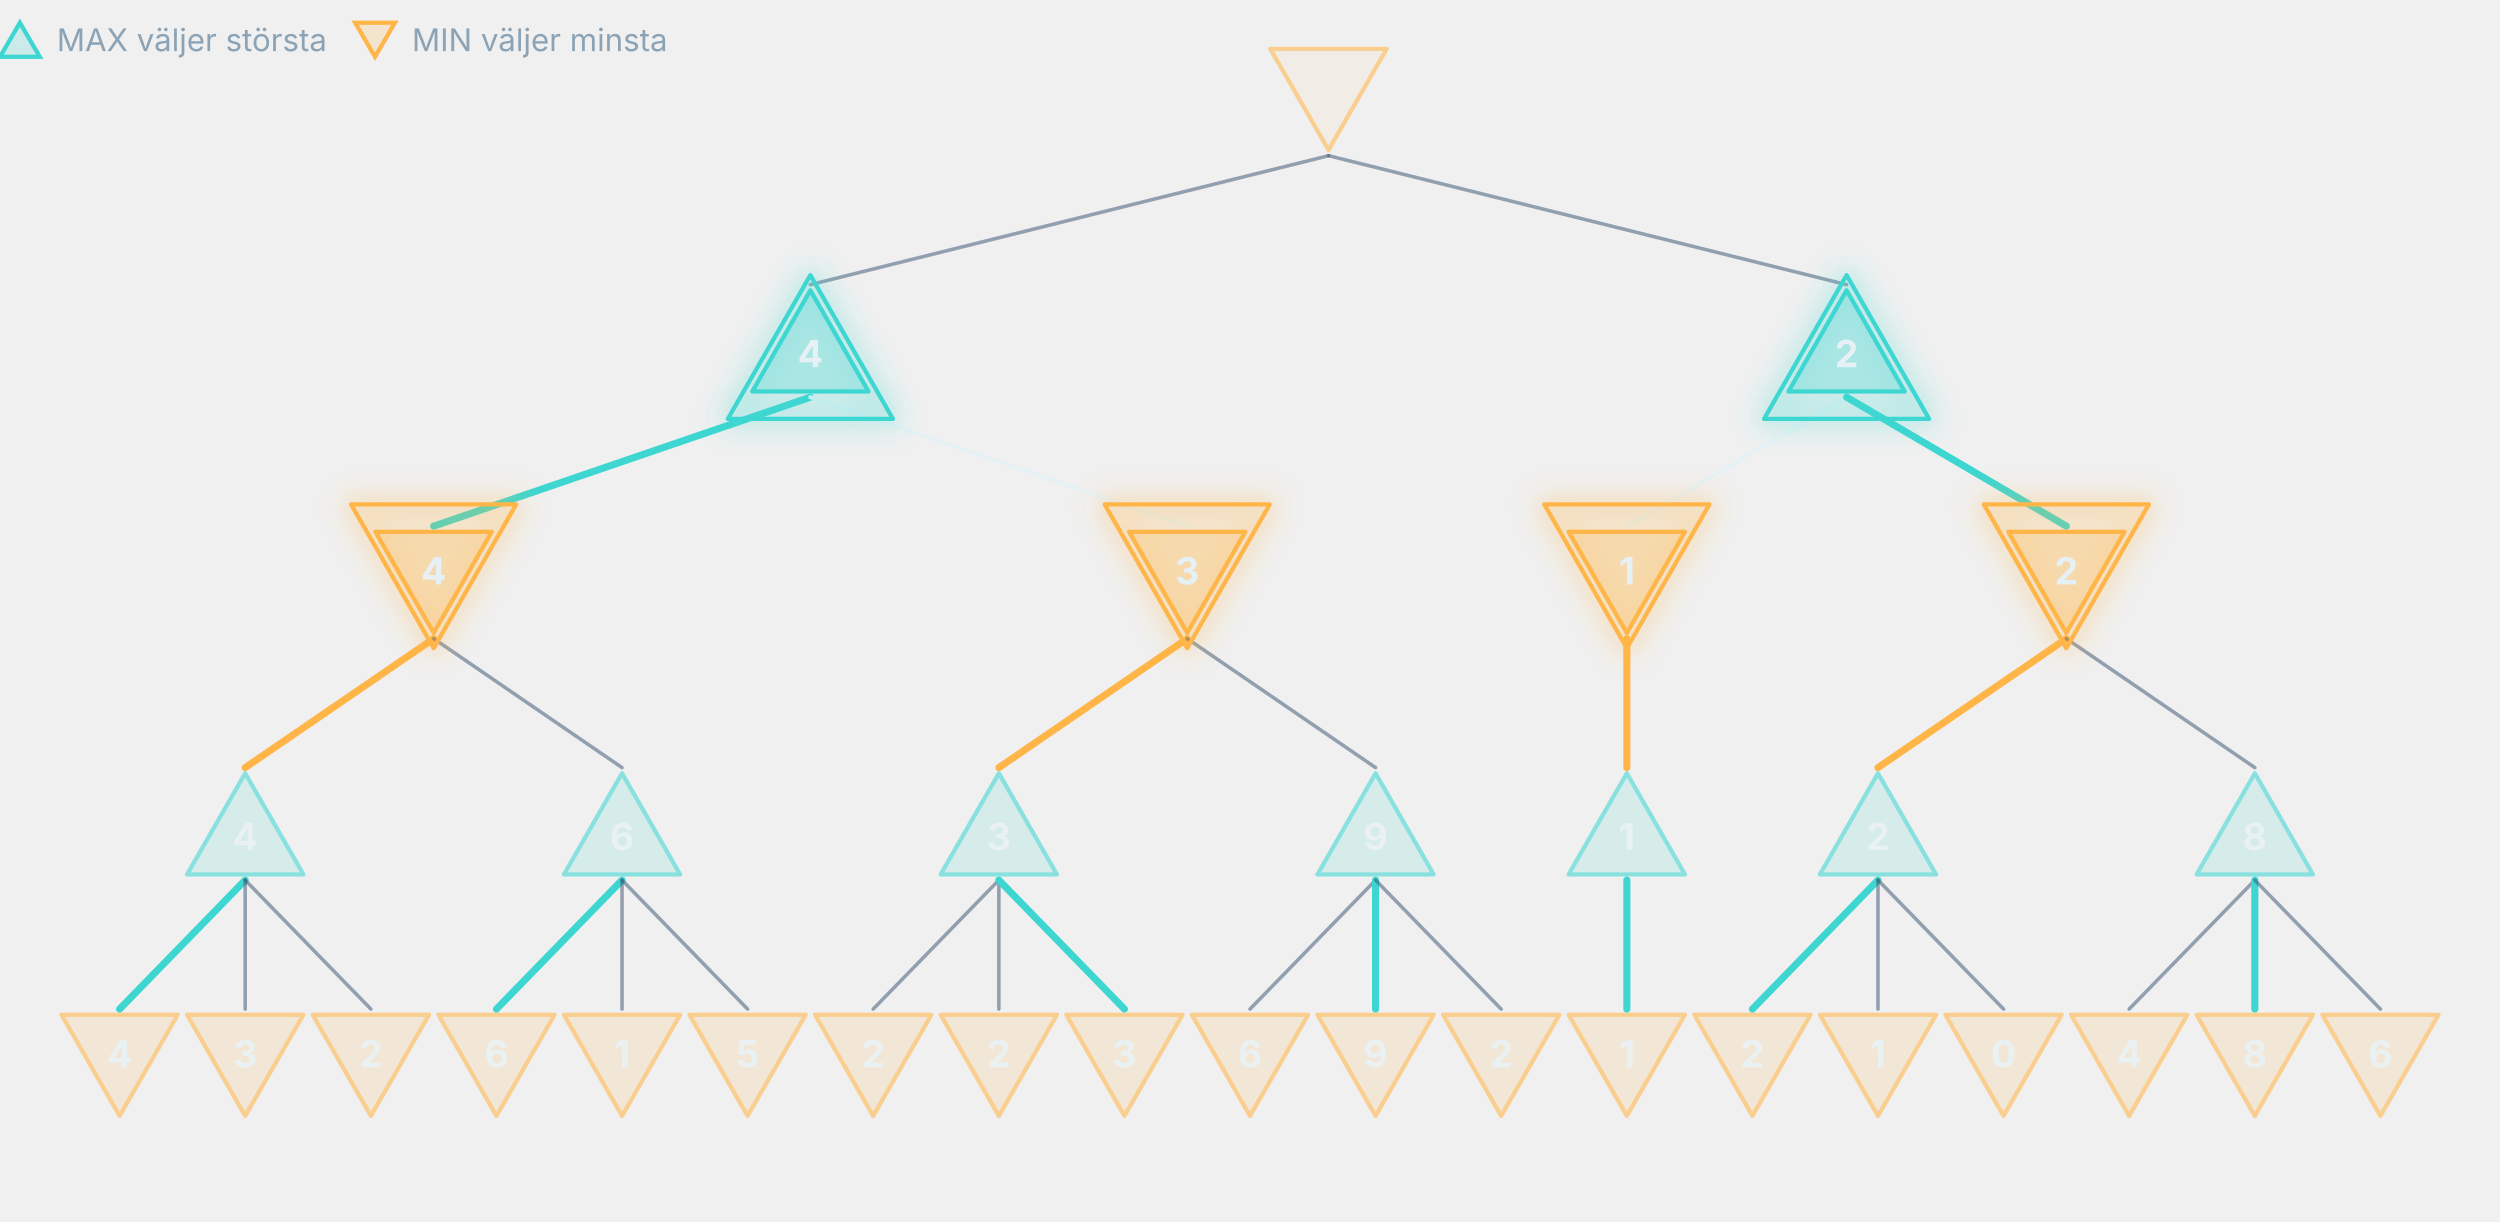
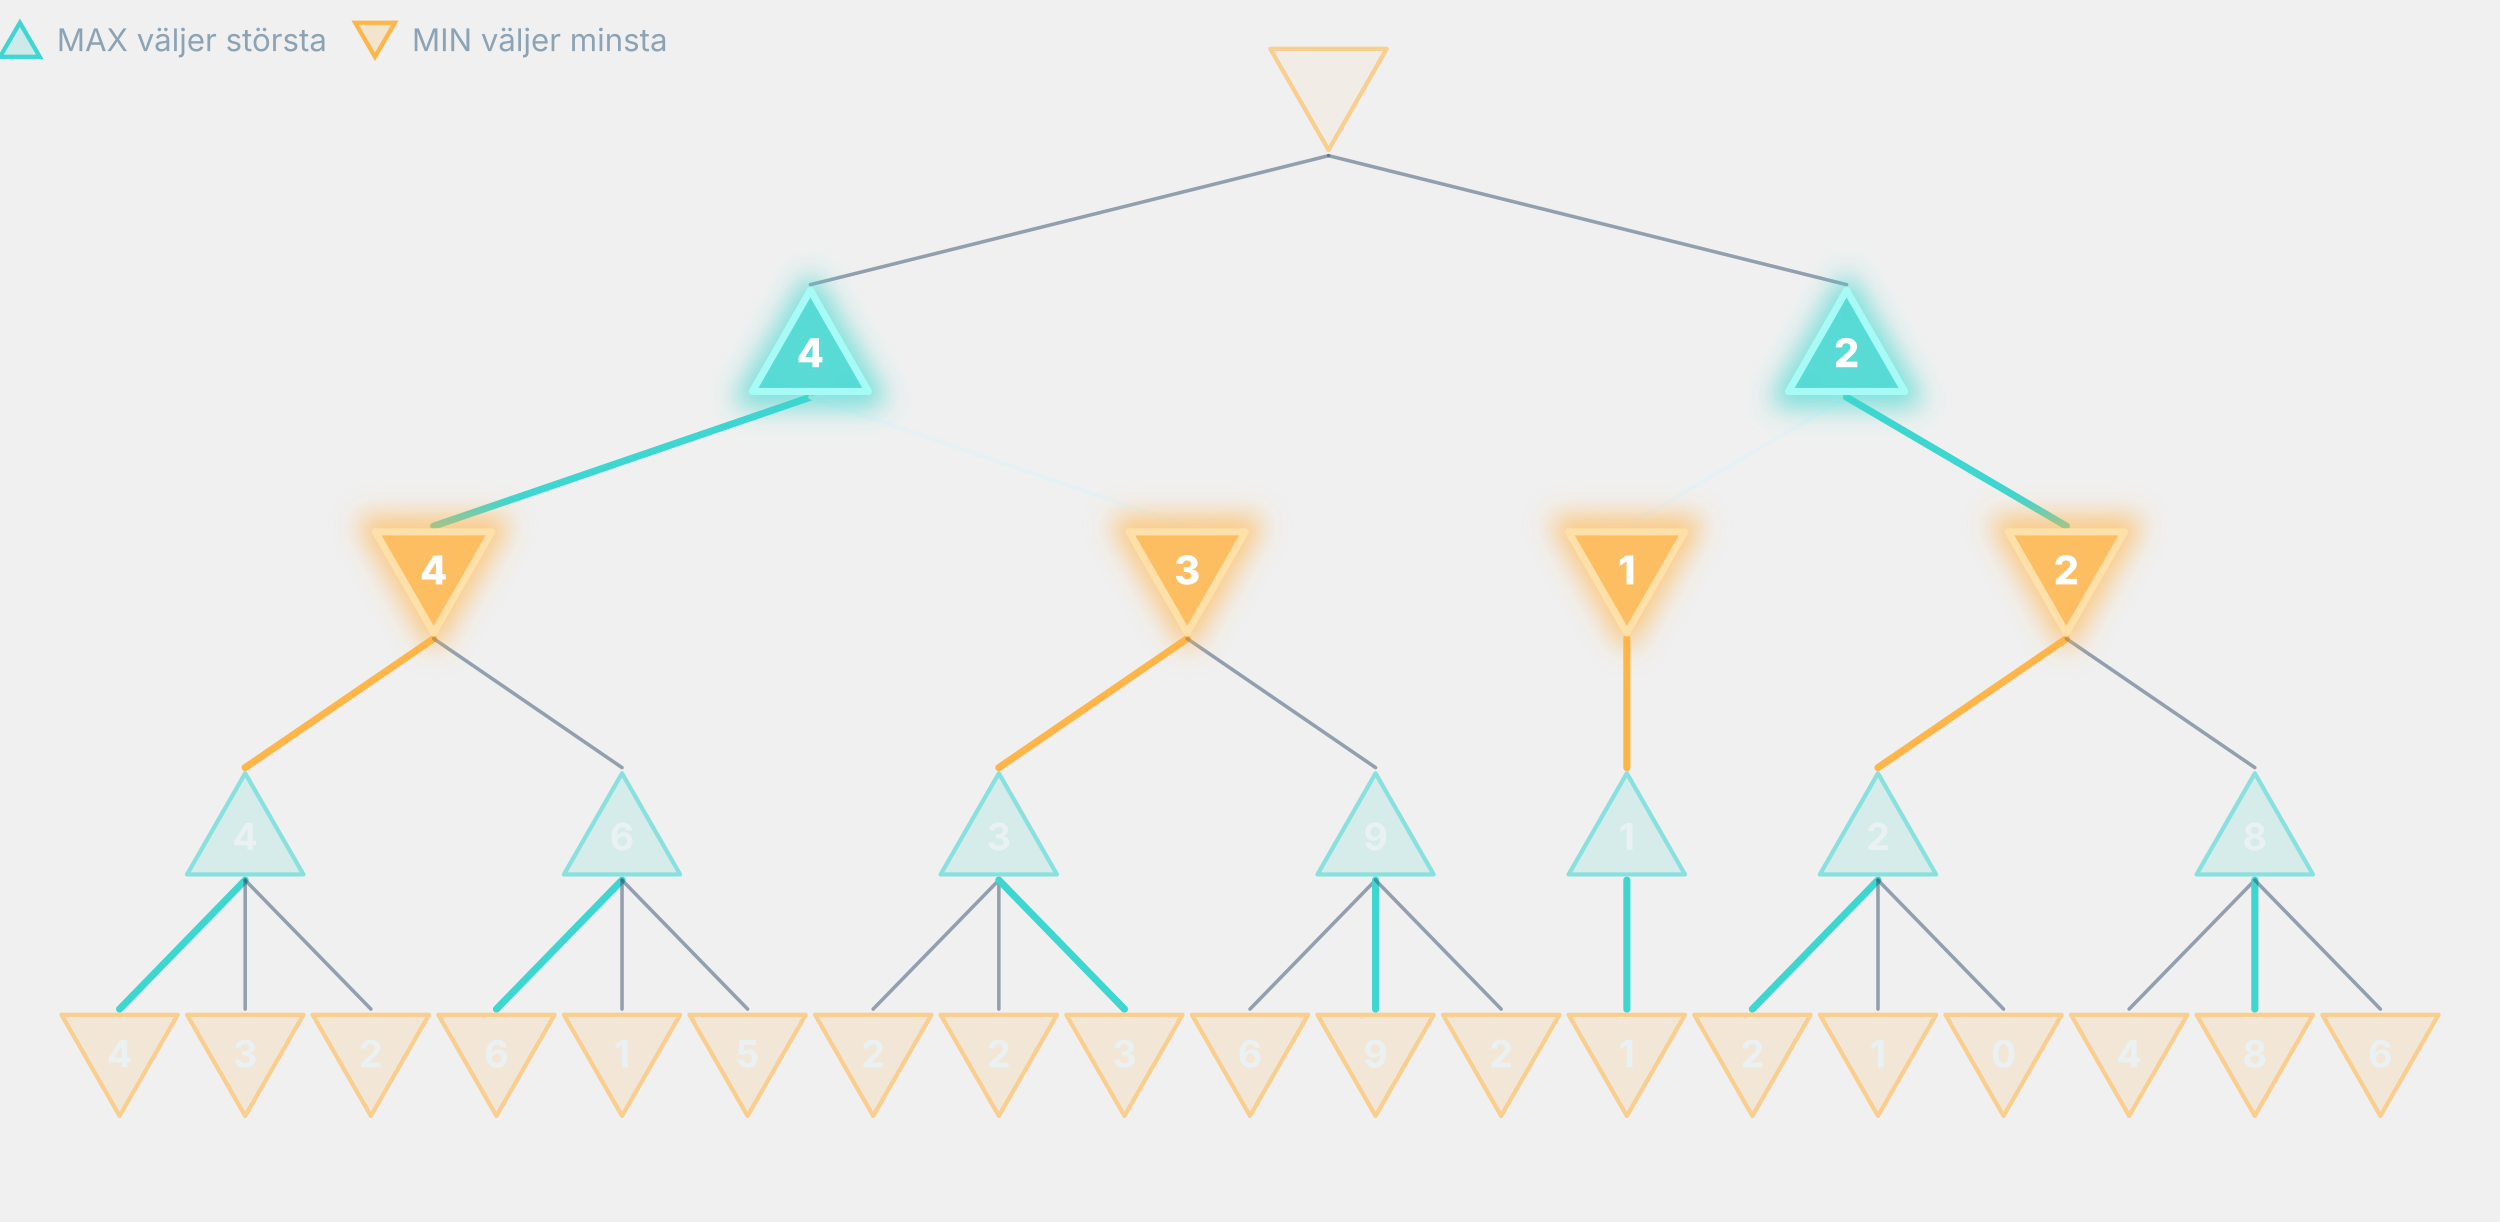
<svg xmlns="http://www.w3.org/2000/svg" viewBox="0 0 1760 860" width="1760" height="860" role="img">
  <defs>
    <filter id="glow" x="-40%" y="-40%" width="180%" height="180%">
      <feGaussianBlur stdDeviation="9" />
    </filter>
    <filter id="soft" x="-20%" y="-20%" width="140%" height="140%">
      <feGaussianBlur stdDeviation="4" />
    </filter>
  </defs>
  <g transform="translate(0,30)">
    <polygon points="14,-14 28,10 0,10" fill="#3DD6D0" fill-opacity=".2" stroke="#3DD6D0" stroke-width="3" />
    <text x="40.0" y="6.0" font-family="'IBM Plex Sans','Segoe UI',Inter,Helvetica,Arial,sans-serif" font-size="22" font-weight="400" fill="#8BA3B4" text-anchor="start">MAX väljer största</text>
    <polygon points="250,-14 278,-14 264,10" fill="#FFB547" fill-opacity=".2" stroke="#FFB547" stroke-width="3" />
    <text x="290.0" y="6.0" font-family="'IBM Plex Sans','Segoe UI',Inter,Helvetica,Arial,sans-serif" font-size="22" font-weight="400" fill="#8BA3B4" text-anchor="start">MIN väljer minsta</text>
  </g>
  <path data-edge="r000:r0000" d="M172.6,619.6L84.2,710.4" stroke="#3DD6D0" stroke-width="5" stroke-linecap="round" fill="none" opacity="1" />
  <path data-edge="r000:r0001" d="M172.6,619.6L172.6,710.4" stroke="#3B5572" stroke-width="2.5" stroke-linecap="round" fill="none" opacity="0.52" />
  <path data-edge="r000:r0002" d="M172.6,619.6L261.1,710.4" stroke="#3B5572" stroke-width="2.5" stroke-linecap="round" fill="none" opacity="0.52" />
  <path data-edge="r00:r000" d="M305.3,449.6L172.6,540.4" stroke="#FFB547" stroke-width="5" stroke-linecap="round" fill="none" opacity="1" />
  <path data-edge="r001:r0010" d="M437.9,619.6L349.5,710.4" stroke="#3DD6D0" stroke-width="5" stroke-linecap="round" fill="none" opacity="1" />
  <path data-edge="r001:r0011" d="M437.9,619.6L437.9,710.4" stroke="#3B5572" stroke-width="2.5" stroke-linecap="round" fill="none" opacity="0.52" />
  <path data-edge="r001:r0012" d="M437.9,619.6L526.3,710.4" stroke="#3B5572" stroke-width="2.5" stroke-linecap="round" fill="none" opacity="0.52" />
  <path data-edge="r00:r001" d="M305.3,449.6L437.9,540.4" stroke="#3B5572" stroke-width="2.5" stroke-linecap="round" fill="none" opacity="0.52" />
  <path data-edge="r0:r00" d="M570.5,279.6L305.3,370.4" stroke="#3DD6D0" stroke-width="5" stroke-linecap="round" fill="none" opacity="1" />
  <path data-edge="r010:r0100" d="M703.2,619.6L614.7,710.4" stroke="#3B5572" stroke-width="2.5" stroke-linecap="round" fill="none" opacity="0.52" />
  <path data-edge="r010:r0101" d="M703.2,619.6L703.2,710.4" stroke="#3B5572" stroke-width="2.5" stroke-linecap="round" fill="none" opacity="0.52" />
  <path data-edge="r010:r0102" d="M703.2,619.6L791.6,710.4" stroke="#3DD6D0" stroke-width="5" stroke-linecap="round" fill="none" opacity="1" />
  <path data-edge="r01:r010" d="M835.8,449.6L703.2,540.4" stroke="#FFB547" stroke-width="5" stroke-linecap="round" fill="none" opacity="1" />
  <path data-edge="r011:r0110" d="M968.4,619.6L880.0,710.4" stroke="#3B5572" stroke-width="2.5" stroke-linecap="round" fill="none" opacity="0.52" />
  <path data-edge="r011:r0111" d="M968.4,619.6L968.4,710.4" stroke="#3DD6D0" stroke-width="5" stroke-linecap="round" fill="none" opacity="1" />
  <path data-edge="r011:r0112" d="M968.4,619.6L1056.8,710.4" stroke="#3B5572" stroke-width="2.5" stroke-linecap="round" fill="none" opacity="0.52" />
  <path data-edge="r01:r011" d="M835.8,449.6L968.4,540.4" stroke="#3B5572" stroke-width="2.5" stroke-linecap="round" fill="none" opacity="0.52" />
  <path data-edge="r0:r01" d="M570.5,279.6L835.8,370.4" stroke="#E6F1F5" stroke-width="3" stroke-linecap="round" fill="none" opacity="1" />
  <path data-edge="r:r0" d="M935.3,109.6L570.5,200.4" stroke="#3B5572" stroke-width="2.5" stroke-linecap="round" fill="none" opacity="0.52" />
  <path data-edge="r100:r1000" d="M1145.3,619.6L1145.3,710.4" stroke="#3DD6D0" stroke-width="5" stroke-linecap="round" fill="none" opacity="1" />
  <path data-edge="r10:r100" d="M1145.3,449.6L1145.3,540.4" stroke="#FFB547" stroke-width="5" stroke-linecap="round" fill="none" opacity="1" />
  <path data-edge="r1:r10" d="M1300.0,279.6L1145.3,370.4" stroke="#E6F1F5" stroke-width="3" stroke-linecap="round" fill="none" opacity="1" />
  <path data-edge="r110:r1100" d="M1322.1,619.6L1233.7,710.4" stroke="#3DD6D0" stroke-width="5" stroke-linecap="round" fill="none" opacity="1" />
  <path data-edge="r110:r1101" d="M1322.1,619.6L1322.1,710.4" stroke="#3B5572" stroke-width="2.5" stroke-linecap="round" fill="none" opacity="0.52" />
  <path data-edge="r110:r1102" d="M1322.1,619.6L1410.5,710.4" stroke="#3B5572" stroke-width="2.5" stroke-linecap="round" fill="none" opacity="0.52" />
  <path data-edge="r11:r110" d="M1454.7,449.6L1322.1,540.4" stroke="#FFB547" stroke-width="5" stroke-linecap="round" fill="none" opacity="1" />
  <path data-edge="r111:r1110" d="M1587.4,619.6L1498.9,710.4" stroke="#3B5572" stroke-width="2.5" stroke-linecap="round" fill="none" opacity="0.52" />
  <path data-edge="r111:r1111" d="M1587.4,619.6L1587.4,710.4" stroke="#3DD6D0" stroke-width="5" stroke-linecap="round" fill="none" opacity="1" />
  <path data-edge="r111:r1112" d="M1587.4,619.6L1675.8,710.4" stroke="#3B5572" stroke-width="2.5" stroke-linecap="round" fill="none" opacity="0.52" />
  <path data-edge="r11:r111" d="M1454.7,449.6L1587.4,540.4" stroke="#3B5572" stroke-width="2.5" stroke-linecap="round" fill="none" opacity="0.52" />
  <path data-edge="r1:r11" d="M1300.0,279.6L1454.7,370.4" stroke="#3DD6D0" stroke-width="5" stroke-linecap="round" fill="none" opacity="1" />
  <path data-edge="r:r1" d="M935.3,109.6L1300.0,200.4" stroke="#3B5572" stroke-width="2.5" stroke-linecap="round" fill="none" opacity="0.52" />
-   <polygon points="1396.6,355.1 1512.8,355.1 1454.7,456.3" fill="#FFB547" fill-opacity=".14" stroke="#FFB547" stroke-width="12" stroke-opacity=".28" stroke-linejoin="round" filter="url(#glow)" />
-   <polygon data-focus-node="r11" points="1396.6,355.1 1512.8,355.1 1454.7,456.3" fill="#FFB547" fill-opacity=".05" stroke="#FFB547" stroke-width="3" stroke-linejoin="round" />
-   <polygon points="570.5,193.7 628.6,294.9 512.4,294.9" fill="#3DD6D0" fill-opacity=".14" stroke="#3DD6D0" stroke-width="12" stroke-opacity=".28" stroke-linejoin="round" filter="url(#glow)" />
-   <polygon data-focus-node="r0" points="570.5,193.7 628.6,294.9 512.4,294.9" fill="#3DD6D0" fill-opacity=".05" stroke="#3DD6D0" stroke-width="3" stroke-linejoin="round" />
-   <polygon points="777.7,355.1 893.9,355.1 835.8,456.3" fill="#FFB547" fill-opacity=".14" stroke="#FFB547" stroke-width="12" stroke-opacity=".28" stroke-linejoin="round" filter="url(#glow)" />
-   <polygon data-focus-node="r01" points="777.7,355.1 893.9,355.1 835.8,456.3" fill="#FFB547" fill-opacity=".05" stroke="#FFB547" stroke-width="3" stroke-linejoin="round" />
-   <polygon points="247.2,355.1 363.4,355.1 305.3,456.3" fill="#FFB547" fill-opacity=".14" stroke="#FFB547" stroke-width="12" stroke-opacity=".28" stroke-linejoin="round" filter="url(#glow)" />
-   <polygon data-focus-node="r00" points="247.2,355.1 363.4,355.1 305.3,456.3" fill="#FFB547" fill-opacity=".05" stroke="#FFB547" stroke-width="3" stroke-linejoin="round" />
-   <polygon points="1087.2,355.1 1203.4,355.1 1145.3,456.3" fill="#FFB547" fill-opacity=".14" stroke="#FFB547" stroke-width="12" stroke-opacity=".28" stroke-linejoin="round" filter="url(#glow)" />
-   <polygon data-focus-node="r10" points="1087.2,355.1 1203.4,355.1 1145.3,456.3" fill="#FFB547" fill-opacity=".05" stroke="#FFB547" stroke-width="3" stroke-linejoin="round" />
-   <polygon points="1300.0,193.7 1358.1,294.9 1241.9,294.9" fill="#3DD6D0" fill-opacity=".14" stroke="#3DD6D0" stroke-width="12" stroke-opacity=".28" stroke-linejoin="round" filter="url(#glow)" />
-   <polygon data-focus-node="r1" points="1300.0,193.7 1358.1,294.9 1241.9,294.9" fill="#3DD6D0" fill-opacity=".05" stroke="#3DD6D0" stroke-width="3" stroke-linejoin="round" />
+   <polygon data-focus-node="r00" points="257.8,368.7 352.7,368.7 305.3,451.3" fill="#FFB547" fill-opacity=".55" stroke="#FFB547" stroke-width="14" stroke-opacity=".5" stroke-linejoin="round" filter="url(#glow)" />
+   <polygon data-focus-node="r0" points="570.5,198.7 618.0,281.3 523.1,281.3" fill="#3DD6D0" fill-opacity=".55" stroke="#3DD6D0" stroke-width="14" stroke-opacity=".5" stroke-linejoin="round" filter="url(#glow)" />
+   <polygon data-focus-node="r11" points="1407.3,368.7 1502.2,368.7 1454.7,451.3" fill="#FFB547" fill-opacity=".55" stroke="#FFB547" stroke-width="14" stroke-opacity=".5" stroke-linejoin="round" filter="url(#glow)" />
+   <polygon data-focus-node="r10" points="1097.8,368.7 1192.7,368.7 1145.3,451.3" fill="#FFB547" fill-opacity=".55" stroke="#FFB547" stroke-width="14" stroke-opacity=".5" stroke-linejoin="round" filter="url(#glow)" />
+   <polygon data-focus-node="r1" points="1300.0,198.7 1347.5,281.3 1252.5,281.3" fill="#3DD6D0" fill-opacity=".55" stroke="#3DD6D0" stroke-width="14" stroke-opacity=".5" stroke-linejoin="round" filter="url(#glow)" />
+   <polygon data-focus-node="r01" points="788.3,368.7 883.3,368.7 835.8,451.3" fill="#FFB547" fill-opacity=".55" stroke="#FFB547" stroke-width="14" stroke-opacity=".5" stroke-linejoin="round" filter="url(#glow)" />
  <g data-node="r0000" opacity="0.58">
    <polygon points="43.3,714.4 125.1,714.4 84.2,785.6" fill="#FFB547" fill-opacity="0.26" stroke="#FFB547" stroke-width="3" stroke-linejoin="round" />
    <text x="84.2" y="751.4" font-family="'IBM Plex Sans','Segoe UI',Inter,Helvetica,Arial,sans-serif" font-size="26.4" font-weight="700" fill="#E6F1F5" text-anchor="middle">4</text>
  </g>
  <g data-node="r0001" opacity="0.58">
    <polygon points="131.7,714.4 213.6,714.4 172.6,785.6" fill="#FFB547" fill-opacity="0.26" stroke="#FFB547" stroke-width="3" stroke-linejoin="round" />
    <text x="172.6" y="751.4" font-family="'IBM Plex Sans','Segoe UI',Inter,Helvetica,Arial,sans-serif" font-size="26.4" font-weight="700" fill="#E6F1F5" text-anchor="middle">3</text>
  </g>
  <g data-node="r0002" opacity="0.58">
    <polygon points="220.1,714.4 302.0,714.4 261.1,785.6" fill="#FFB547" fill-opacity="0.26" stroke="#FFB547" stroke-width="3" stroke-linejoin="round" />
    <text x="261.1" y="751.4" font-family="'IBM Plex Sans','Segoe UI',Inter,Helvetica,Arial,sans-serif" font-size="26.4" font-weight="700" fill="#E6F1F5" text-anchor="middle">2</text>
  </g>
  <g data-node="r000" opacity="0.58">
    <polygon points="172.6,544.4 213.6,615.6 131.7,615.6" fill="#3DD6D0" fill-opacity="0.26" stroke="#3DD6D0" stroke-width="3" stroke-linejoin="round" />
    <text x="172.6" y="598.5" font-family="'IBM Plex Sans','Segoe UI',Inter,Helvetica,Arial,sans-serif" font-size="26.4" font-weight="700" fill="#E6F1F5" text-anchor="middle">4</text>
  </g>
  <g data-node="r0010" opacity="0.58">
    <polygon points="308.6,714.4 390.4,714.4 349.5,785.6" fill="#FFB547" fill-opacity="0.26" stroke="#FFB547" stroke-width="3" stroke-linejoin="round" />
    <text x="349.5" y="751.4" font-family="'IBM Plex Sans','Segoe UI',Inter,Helvetica,Arial,sans-serif" font-size="26.4" font-weight="700" fill="#E6F1F5" text-anchor="middle">6</text>
  </g>
  <g data-node="r0011" opacity="0.58">
    <polygon points="397.0,714.4 478.8,714.4 437.9,785.6" fill="#FFB547" fill-opacity="0.26" stroke="#FFB547" stroke-width="3" stroke-linejoin="round" />
    <text x="437.9" y="751.4" font-family="'IBM Plex Sans','Segoe UI',Inter,Helvetica,Arial,sans-serif" font-size="26.4" font-weight="700" fill="#E6F1F5" text-anchor="middle">1</text>
  </g>
  <g data-node="r0012" opacity="0.58">
    <polygon points="485.4,714.4 567.2,714.4 526.3,785.6" fill="#FFB547" fill-opacity="0.26" stroke="#FFB547" stroke-width="3" stroke-linejoin="round" />
    <text x="526.3" y="751.4" font-family="'IBM Plex Sans','Segoe UI',Inter,Helvetica,Arial,sans-serif" font-size="26.4" font-weight="700" fill="#E6F1F5" text-anchor="middle">5</text>
  </g>
  <g data-node="r001" opacity="0.58">
    <polygon points="437.9,544.4 478.8,615.6 397.0,615.6" fill="#3DD6D0" fill-opacity="0.26" stroke="#3DD6D0" stroke-width="3" stroke-linejoin="round" />
    <text x="437.9" y="598.5" font-family="'IBM Plex Sans','Segoe UI',Inter,Helvetica,Arial,sans-serif" font-size="26.4" font-weight="700" fill="#E6F1F5" text-anchor="middle">6</text>
  </g>
  <g data-node="r00" opacity="1">
-     <polygon points="264.3,374.4 346.2,374.4 305.3,445.6" fill="#FFB547" fill-opacity="0.26" stroke="#FFB547" stroke-width="3" stroke-linejoin="round" />
-     <text x="305.3" y="411.4" font-family="'IBM Plex Sans','Segoe UI',Inter,Helvetica,Arial,sans-serif" font-size="26.4" font-weight="700" fill="#E6F1F5" text-anchor="middle">4</text>
+     <polygon points="264.3,374.4 346.2,374.4 305.3,445.6" fill="#FFB547" fill-opacity=".62" stroke="#FFE0A8" stroke-width="5" stroke-linejoin="round" />
+     <text x="305.3" y="411.4" font-family="'IBM Plex Sans','Segoe UI',Inter,Helvetica,Arial,sans-serif" font-size="27.984" font-weight="800" fill="#FFFFFF" text-anchor="middle">4</text>
  </g>
  <g data-node="r0100" opacity="0.58">
    <polygon points="573.8,714.4 655.7,714.4 614.7,785.6" fill="#FFB547" fill-opacity="0.26" stroke="#FFB547" stroke-width="3" stroke-linejoin="round" />
    <text x="614.7" y="751.4" font-family="'IBM Plex Sans','Segoe UI',Inter,Helvetica,Arial,sans-serif" font-size="26.4" font-weight="700" fill="#E6F1F5" text-anchor="middle">2</text>
  </g>
  <g data-node="r0101" opacity="0.58">
    <polygon points="662.2,714.4 744.1,714.4 703.2,785.6" fill="#FFB547" fill-opacity="0.26" stroke="#FFB547" stroke-width="3" stroke-linejoin="round" />
    <text x="703.2" y="751.4" font-family="'IBM Plex Sans','Segoe UI',Inter,Helvetica,Arial,sans-serif" font-size="26.4" font-weight="700" fill="#E6F1F5" text-anchor="middle">2</text>
  </g>
  <g data-node="r0102" opacity="0.58">
    <polygon points="750.7,714.4 832.5,714.4 791.6,785.6" fill="#FFB547" fill-opacity="0.26" stroke="#FFB547" stroke-width="3" stroke-linejoin="round" />
    <text x="791.6" y="751.4" font-family="'IBM Plex Sans','Segoe UI',Inter,Helvetica,Arial,sans-serif" font-size="26.4" font-weight="700" fill="#E6F1F5" text-anchor="middle">3</text>
  </g>
  <g data-node="r010" opacity="0.58">
    <polygon points="703.2,544.4 744.1,615.6 662.2,615.6" fill="#3DD6D0" fill-opacity="0.26" stroke="#3DD6D0" stroke-width="3" stroke-linejoin="round" />
    <text x="703.2" y="598.5" font-family="'IBM Plex Sans','Segoe UI',Inter,Helvetica,Arial,sans-serif" font-size="26.4" font-weight="700" fill="#E6F1F5" text-anchor="middle">3</text>
  </g>
  <g data-node="r0110" opacity="0.58">
    <polygon points="839.1,714.4 920.9,714.4 880.0,785.6" fill="#FFB547" fill-opacity="0.26" stroke="#FFB547" stroke-width="3" stroke-linejoin="round" />
    <text x="880.0" y="751.4" font-family="'IBM Plex Sans','Segoe UI',Inter,Helvetica,Arial,sans-serif" font-size="26.4" font-weight="700" fill="#E6F1F5" text-anchor="middle">6</text>
  </g>
  <g data-node="r0111" opacity="0.58">
    <polygon points="927.5,714.4 1009.3,714.4 968.4,785.6" fill="#FFB547" fill-opacity="0.26" stroke="#FFB547" stroke-width="3" stroke-linejoin="round" />
    <text x="968.4" y="751.4" font-family="'IBM Plex Sans','Segoe UI',Inter,Helvetica,Arial,sans-serif" font-size="26.4" font-weight="700" fill="#E6F1F5" text-anchor="middle">9</text>
  </g>
  <g data-node="r0112" opacity="0.58">
    <polygon points="1015.9,714.4 1097.8,714.4 1056.8,785.6" fill="#FFB547" fill-opacity="0.26" stroke="#FFB547" stroke-width="3" stroke-linejoin="round" />
    <text x="1056.8" y="751.4" font-family="'IBM Plex Sans','Segoe UI',Inter,Helvetica,Arial,sans-serif" font-size="26.4" font-weight="700" fill="#E6F1F5" text-anchor="middle">2</text>
  </g>
  <g data-node="r011" opacity="0.58">
    <polygon points="968.4,544.4 1009.3,615.6 927.5,615.6" fill="#3DD6D0" fill-opacity="0.26" stroke="#3DD6D0" stroke-width="3" stroke-linejoin="round" />
    <text x="968.4" y="598.5" font-family="'IBM Plex Sans','Segoe UI',Inter,Helvetica,Arial,sans-serif" font-size="26.4" font-weight="700" fill="#E6F1F5" text-anchor="middle">9</text>
  </g>
  <g data-node="r01" opacity="1">
-     <polygon points="794.9,374.4 876.7,374.4 835.8,445.6" fill="#FFB547" fill-opacity="0.26" stroke="#FFB547" stroke-width="3" stroke-linejoin="round" />
-     <text x="835.8" y="411.4" font-family="'IBM Plex Sans','Segoe UI',Inter,Helvetica,Arial,sans-serif" font-size="26.4" font-weight="700" fill="#E6F1F5" text-anchor="middle">3</text>
+     <polygon points="794.9,374.4 876.7,374.4 835.8,445.6" fill="#FFB547" fill-opacity=".62" stroke="#FFE0A8" stroke-width="5" stroke-linejoin="round" />
+     <text x="835.8" y="411.4" font-family="'IBM Plex Sans','Segoe UI',Inter,Helvetica,Arial,sans-serif" font-size="27.984" font-weight="800" fill="#FFFFFF" text-anchor="middle">3</text>
  </g>
  <g data-node="r0" opacity="1">
-     <polygon points="570.5,204.4 611.4,275.6 529.6,275.6" fill="#3DD6D0" fill-opacity="0.26" stroke="#3DD6D0" stroke-width="3" stroke-linejoin="round" />
-     <text x="570.5" y="258.5" font-family="'IBM Plex Sans','Segoe UI',Inter,Helvetica,Arial,sans-serif" font-size="26.4" font-weight="700" fill="#E6F1F5" text-anchor="middle">4</text>
+     <polygon points="570.5,204.4 611.4,275.6 529.6,275.6" fill="#3DD6D0" fill-opacity=".62" stroke="#A6FBF6" stroke-width="5" stroke-linejoin="round" />
+     <text x="570.5" y="258.5" font-family="'IBM Plex Sans','Segoe UI',Inter,Helvetica,Arial,sans-serif" font-size="27.984" font-weight="800" fill="#FFFFFF" text-anchor="middle">4</text>
  </g>
  <g data-node="r1000" opacity="0.58">
    <polygon points="1104.3,714.4 1186.2,714.4 1145.3,785.6" fill="#FFB547" fill-opacity="0.26" stroke="#FFB547" stroke-width="3" stroke-linejoin="round" />
    <text x="1145.3" y="751.4" font-family="'IBM Plex Sans','Segoe UI',Inter,Helvetica,Arial,sans-serif" font-size="26.4" font-weight="700" fill="#E6F1F5" text-anchor="middle">1</text>
  </g>
  <g data-node="r100" opacity="0.58">
    <polygon points="1145.3,544.4 1186.2,615.6 1104.3,615.6" fill="#3DD6D0" fill-opacity="0.26" stroke="#3DD6D0" stroke-width="3" stroke-linejoin="round" />
    <text x="1145.3" y="598.5" font-family="'IBM Plex Sans','Segoe UI',Inter,Helvetica,Arial,sans-serif" font-size="26.4" font-weight="700" fill="#E6F1F5" text-anchor="middle">1</text>
  </g>
  <g data-node="r10" opacity="1">
-     <polygon points="1104.3,374.4 1186.2,374.4 1145.3,445.6" fill="#FFB547" fill-opacity="0.26" stroke="#FFB547" stroke-width="3" stroke-linejoin="round" />
-     <text x="1145.3" y="411.4" font-family="'IBM Plex Sans','Segoe UI',Inter,Helvetica,Arial,sans-serif" font-size="26.4" font-weight="700" fill="#E6F1F5" text-anchor="middle">1</text>
+     <polygon points="1104.3,374.4 1186.2,374.4 1145.3,445.6" fill="#FFB547" fill-opacity=".62" stroke="#FFE0A8" stroke-width="5" stroke-linejoin="round" />
+     <text x="1145.3" y="411.4" font-family="'IBM Plex Sans','Segoe UI',Inter,Helvetica,Arial,sans-serif" font-size="27.984" font-weight="800" fill="#FFFFFF" text-anchor="middle">1</text>
  </g>
  <g data-node="r1100" opacity="0.58">
    <polygon points="1192.8,714.4 1274.6,714.4 1233.7,785.6" fill="#FFB547" fill-opacity="0.26" stroke="#FFB547" stroke-width="3" stroke-linejoin="round" />
    <text x="1233.7" y="751.4" font-family="'IBM Plex Sans','Segoe UI',Inter,Helvetica,Arial,sans-serif" font-size="26.4" font-weight="700" fill="#E6F1F5" text-anchor="middle">2</text>
  </g>
  <g data-node="r1101" opacity="0.58">
    <polygon points="1281.2,714.4 1363.0,714.4 1322.1,785.6" fill="#FFB547" fill-opacity="0.26" stroke="#FFB547" stroke-width="3" stroke-linejoin="round" />
    <text x="1322.1" y="751.4" font-family="'IBM Plex Sans','Segoe UI',Inter,Helvetica,Arial,sans-serif" font-size="26.4" font-weight="700" fill="#E6F1F5" text-anchor="middle">1</text>
  </g>
  <g data-node="r1102" opacity="0.58">
    <polygon points="1369.6,714.4 1451.4,714.4 1410.5,785.6" fill="#FFB547" fill-opacity="0.26" stroke="#FFB547" stroke-width="3" stroke-linejoin="round" />
    <text x="1410.5" y="751.4" font-family="'IBM Plex Sans','Segoe UI',Inter,Helvetica,Arial,sans-serif" font-size="26.4" font-weight="700" fill="#E6F1F5" text-anchor="middle">0</text>
  </g>
  <g data-node="r110" opacity="0.58">
    <polygon points="1322.1,544.4 1363.0,615.6 1281.2,615.6" fill="#3DD6D0" fill-opacity="0.26" stroke="#3DD6D0" stroke-width="3" stroke-linejoin="round" />
    <text x="1322.1" y="598.5" font-family="'IBM Plex Sans','Segoe UI',Inter,Helvetica,Arial,sans-serif" font-size="26.4" font-weight="700" fill="#E6F1F5" text-anchor="middle">2</text>
  </g>
  <g data-node="r1110" opacity="0.58">
    <polygon points="1458.0,714.4 1539.9,714.4 1498.9,785.6" fill="#FFB547" fill-opacity="0.26" stroke="#FFB547" stroke-width="3" stroke-linejoin="round" />
    <text x="1498.9" y="751.4" font-family="'IBM Plex Sans','Segoe UI',Inter,Helvetica,Arial,sans-serif" font-size="26.4" font-weight="700" fill="#E6F1F5" text-anchor="middle">4</text>
  </g>
  <g data-node="r1111" opacity="0.58">
    <polygon points="1546.4,714.4 1628.3,714.4 1587.4,785.6" fill="#FFB547" fill-opacity="0.26" stroke="#FFB547" stroke-width="3" stroke-linejoin="round" />
    <text x="1587.4" y="751.4" font-family="'IBM Plex Sans','Segoe UI',Inter,Helvetica,Arial,sans-serif" font-size="26.4" font-weight="700" fill="#E6F1F5" text-anchor="middle">8</text>
  </g>
  <g data-node="r1112" opacity="0.58">
    <polygon points="1634.9,714.4 1716.7,714.4 1675.8,785.6" fill="#FFB547" fill-opacity="0.26" stroke="#FFB547" stroke-width="3" stroke-linejoin="round" />
    <text x="1675.8" y="751.4" font-family="'IBM Plex Sans','Segoe UI',Inter,Helvetica,Arial,sans-serif" font-size="26.4" font-weight="700" fill="#E6F1F5" text-anchor="middle">6</text>
  </g>
  <g data-node="r111" opacity="0.58">
    <polygon points="1587.4,544.4 1628.3,615.6 1546.4,615.6" fill="#3DD6D0" fill-opacity="0.26" stroke="#3DD6D0" stroke-width="3" stroke-linejoin="round" />
    <text x="1587.4" y="598.5" font-family="'IBM Plex Sans','Segoe UI',Inter,Helvetica,Arial,sans-serif" font-size="26.4" font-weight="700" fill="#E6F1F5" text-anchor="middle">8</text>
  </g>
  <g data-node="r11" opacity="1">
-     <polygon points="1413.8,374.4 1495.7,374.4 1454.7,445.6" fill="#FFB547" fill-opacity="0.26" stroke="#FFB547" stroke-width="3" stroke-linejoin="round" />
-     <text x="1454.7" y="411.4" font-family="'IBM Plex Sans','Segoe UI',Inter,Helvetica,Arial,sans-serif" font-size="26.4" font-weight="700" fill="#E6F1F5" text-anchor="middle">2</text>
+     <polygon points="1413.8,374.4 1495.7,374.4 1454.7,445.6" fill="#FFB547" fill-opacity=".62" stroke="#FFE0A8" stroke-width="5" stroke-linejoin="round" />
+     <text x="1454.7" y="411.4" font-family="'IBM Plex Sans','Segoe UI',Inter,Helvetica,Arial,sans-serif" font-size="27.984" font-weight="800" fill="#FFFFFF" text-anchor="middle">2</text>
  </g>
  <g data-node="r1" opacity="1">
-     <polygon points="1300.0,204.4 1340.9,275.6 1259.1,275.6" fill="#3DD6D0" fill-opacity="0.26" stroke="#3DD6D0" stroke-width="3" stroke-linejoin="round" />
-     <text x="1300.0" y="258.5" font-family="'IBM Plex Sans','Segoe UI',Inter,Helvetica,Arial,sans-serif" font-size="26.4" font-weight="700" fill="#E6F1F5" text-anchor="middle">2</text>
+     <polygon points="1300.0,204.4 1340.9,275.6 1259.1,275.6" fill="#3DD6D0" fill-opacity=".62" stroke="#A6FBF6" stroke-width="5" stroke-linejoin="round" />
+     <text x="1300.0" y="258.5" font-family="'IBM Plex Sans','Segoe UI',Inter,Helvetica,Arial,sans-serif" font-size="27.984" font-weight="800" fill="#FFFFFF" text-anchor="middle">2</text>
  </g>
  <g data-node="r" opacity="0.58">
    <polygon points="894.3,34.4 976.2,34.4 935.3,105.6" fill="#FFB547" fill-opacity="0.1" stroke="#FFB547" stroke-width="3" stroke-linejoin="round" />
  </g>
</svg>
